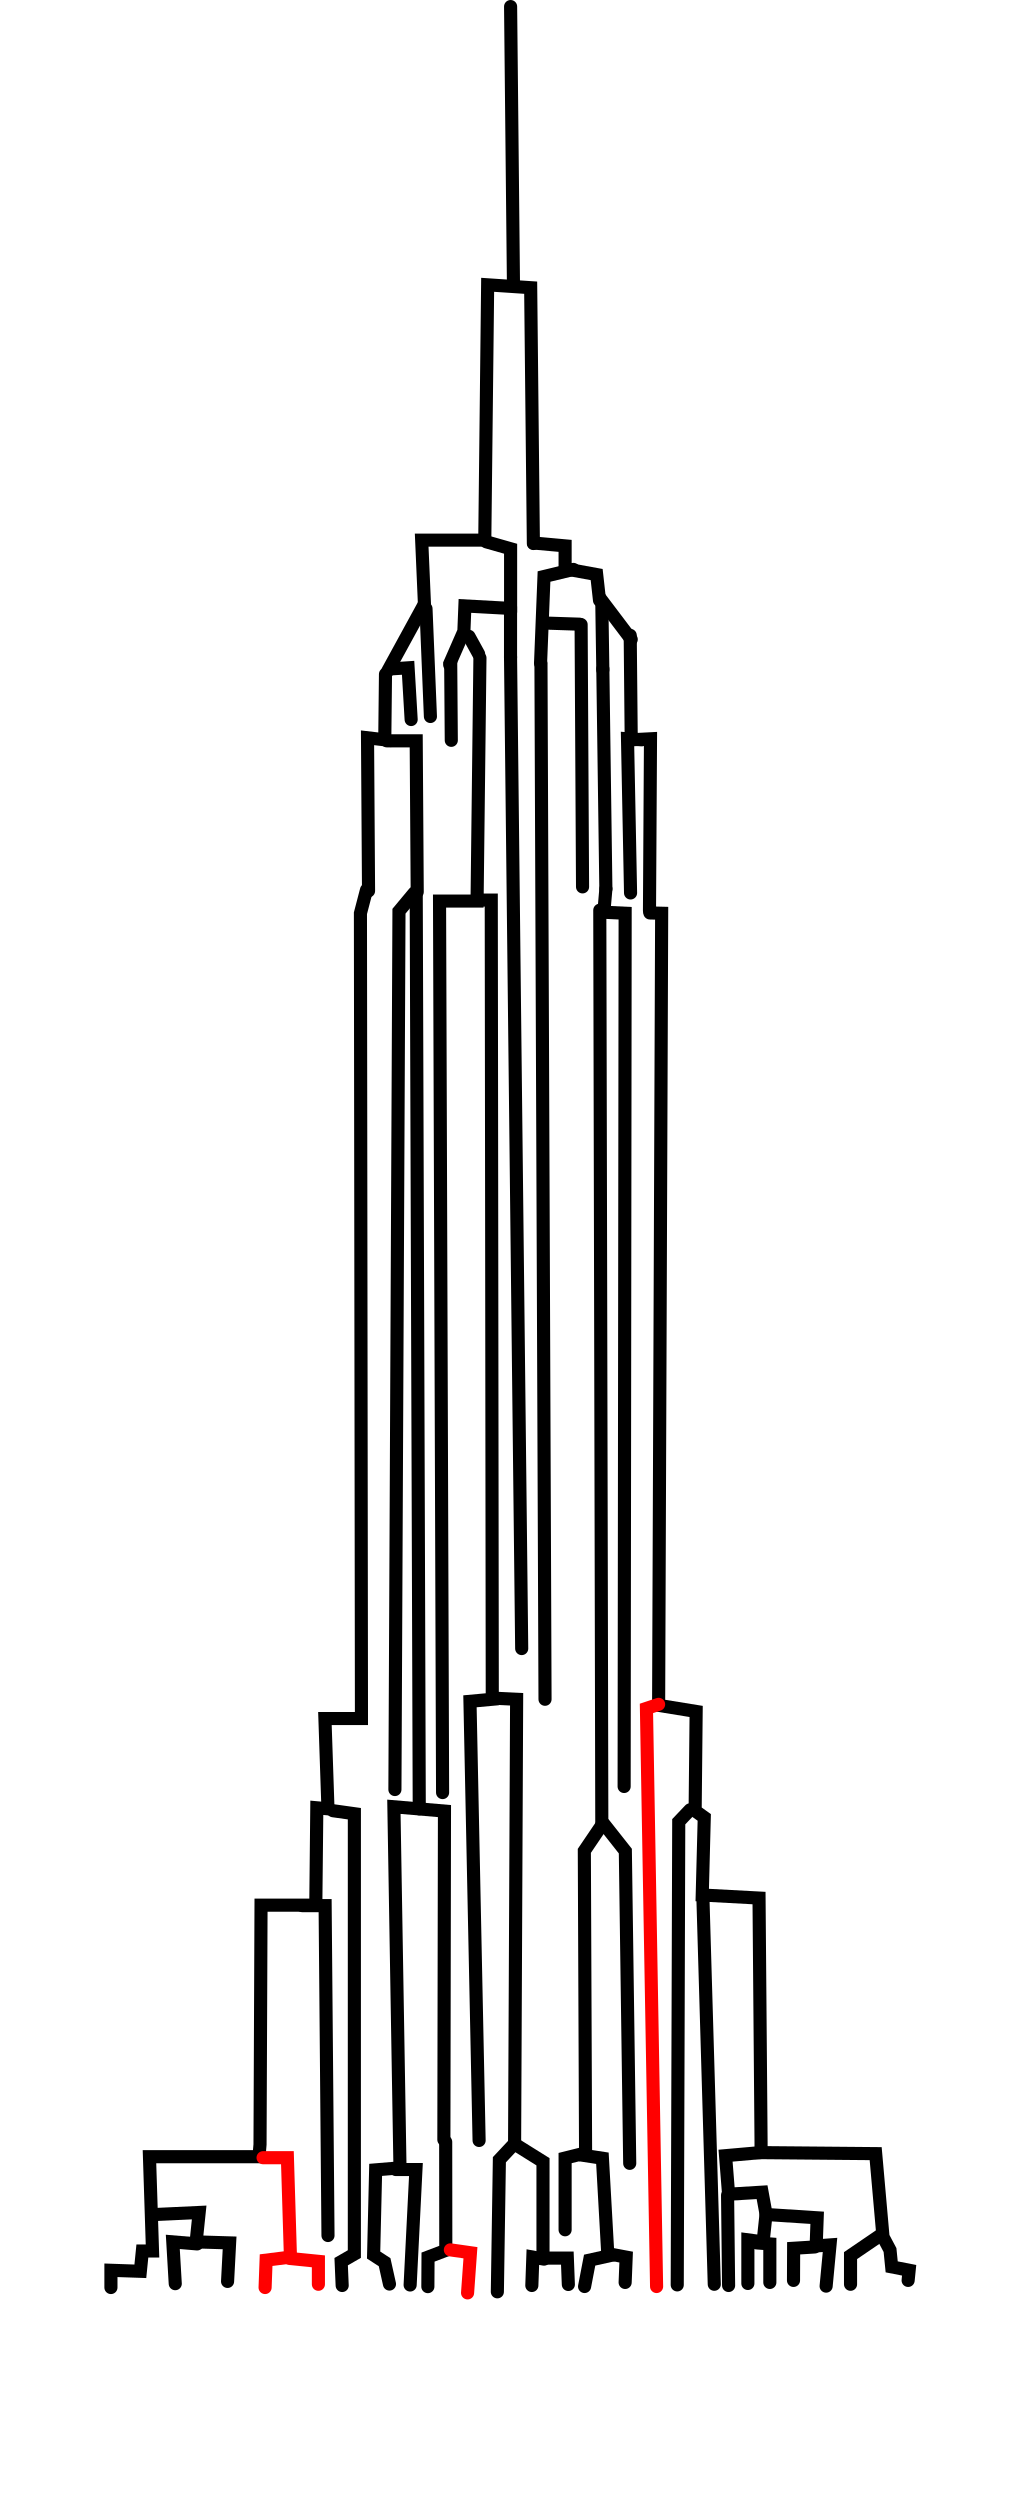
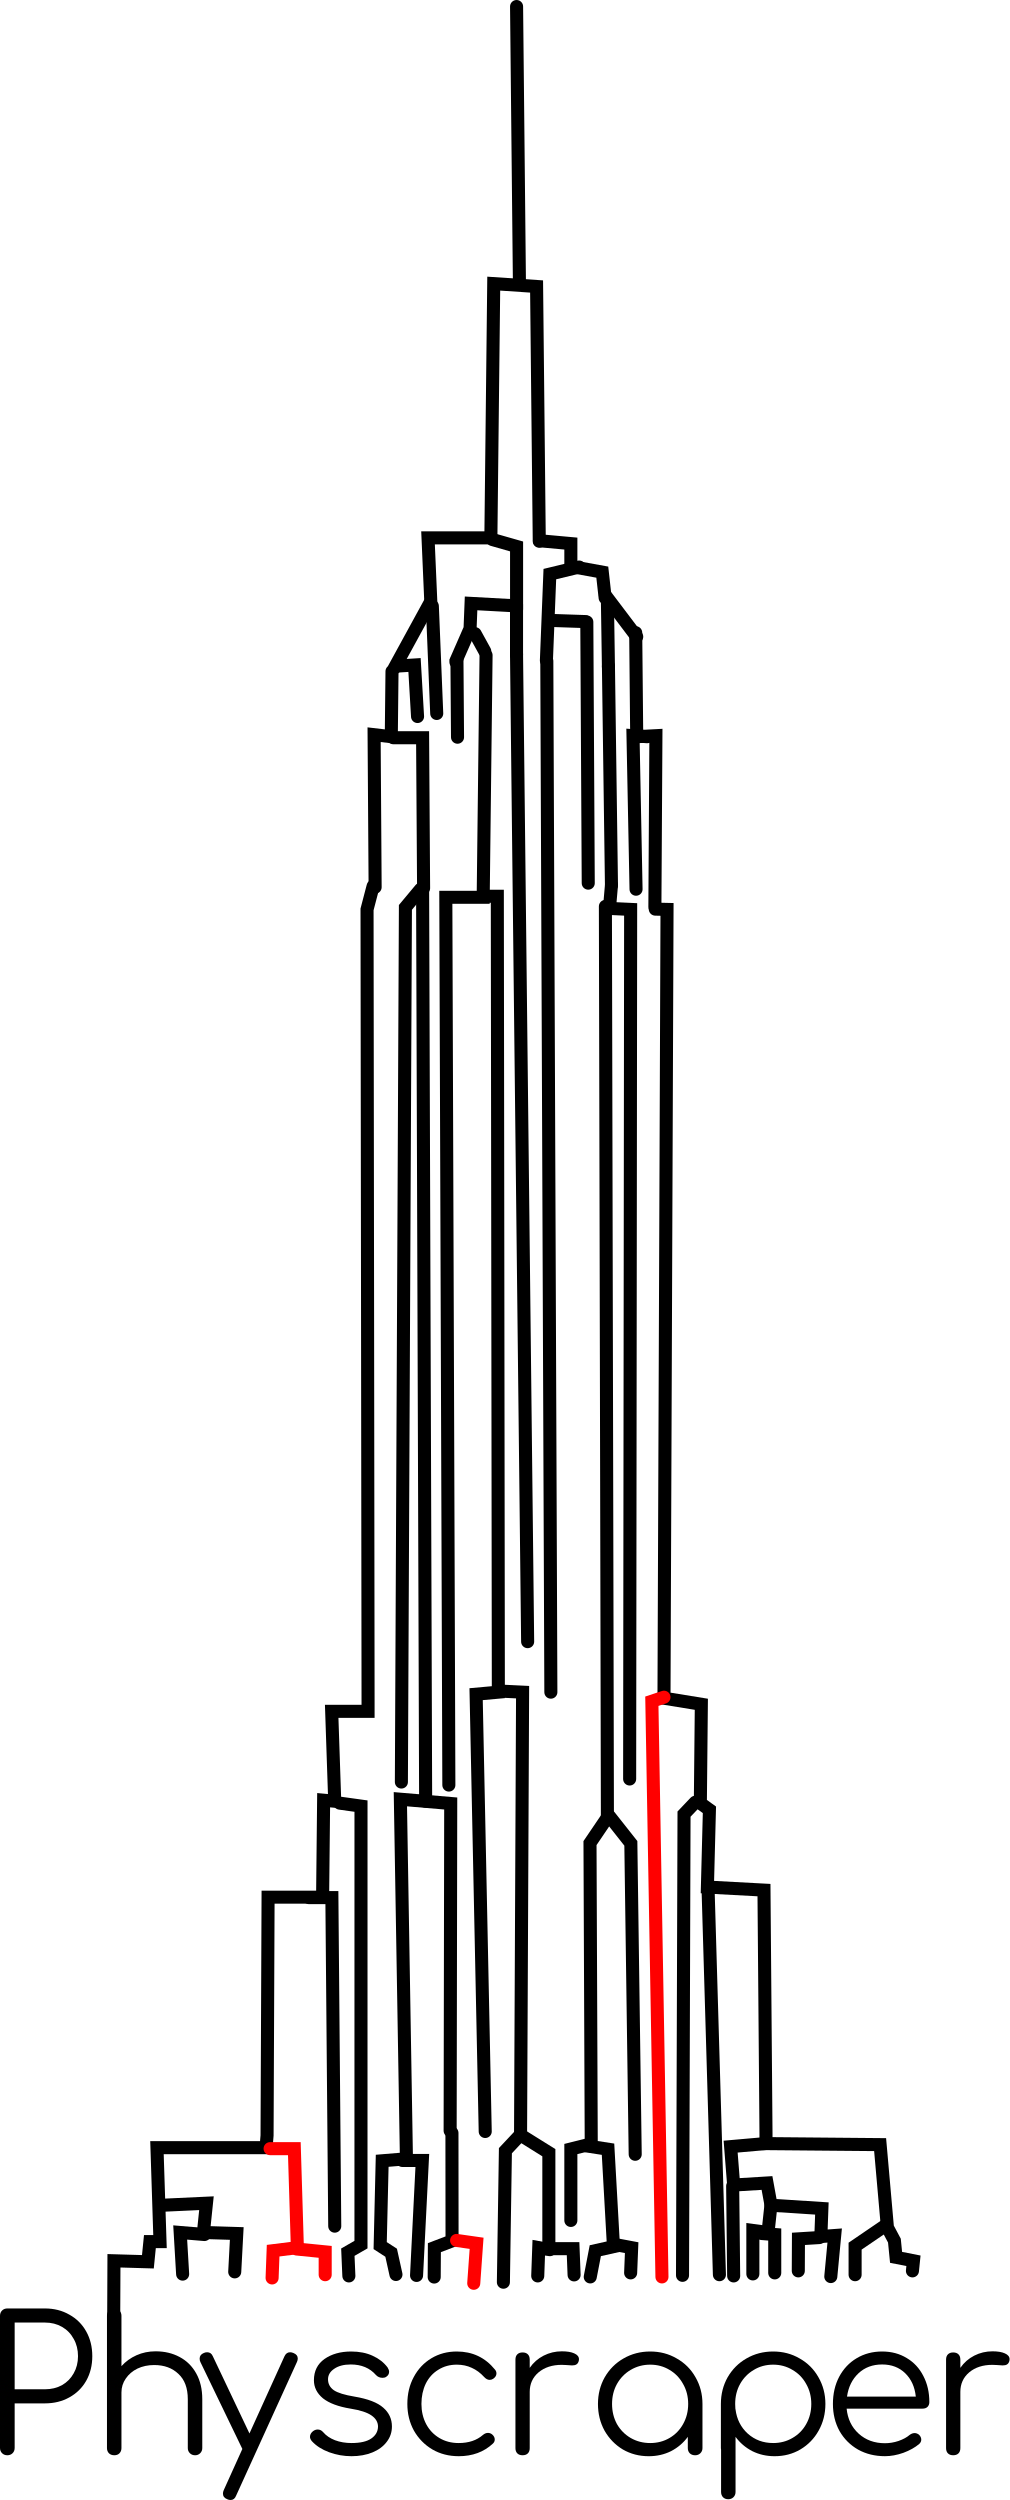
- <svg xmlns="http://www.w3.org/2000/svg" version="1.2" width="196.295" height="476.793" id="svg3020">
-   <defs id="defs3024" />
-   <path d="m 97.38,1.25 0.547,53.069" id="path3030" style="fill:none;stroke:#000000;stroke-width:2.5;stroke-linecap:round;stroke-linejoin:miter;stroke-miterlimit:4;stroke-opacity:1;stroke-dasharray:none" />
-   <path d="m 101.724,103.658 -0.514,-48.792 -8.207,-0.547 -0.547,48.692 -12.036,0 0.547,12.583" id="path3032" style="fill:none;stroke:#000000;stroke-width:2.5;stroke-linecap:round;stroke-linejoin:miter;stroke-miterlimit:4;stroke-opacity:1;stroke-dasharray:none" />
-   <path d="m 92.743,103.332 4.637,1.321 0,12.036" id="path3034" style="fill:none;stroke:#000000;stroke-width:2.5;stroke-linecap:round;stroke-linejoin:miter;stroke-miterlimit:4;stroke-opacity:1;stroke-dasharray:none" />
-   <path d="m 101.757,103.559 6.018,0.547 0,4.377 6.018,1.094 0.547,4.924" id="path3036" style="fill:none;stroke:#000000;stroke-width:2.5;stroke-linecap:round;stroke-linejoin:miter;stroke-miterlimit:4;stroke-opacity:1;stroke-dasharray:none" />
-   <path d="m 109.361,108.598 -5.609,1.354 -0.66,16.552" id="path3038" style="fill:none;stroke:#000000;stroke-width:2.5;stroke-linecap:round;stroke-linejoin:miter;stroke-miterlimit:4;stroke-opacity:1;stroke-dasharray:none" />
-   <path d="m 80.733,115.561 -6.77,12.38" id="path3040" style="fill:none;stroke:#000000;stroke-width:2.5;stroke-linecap:round;stroke-linejoin:miter;stroke-miterlimit:4;stroke-opacity:1;stroke-dasharray:none" />
-   <path d="m 96.798,116.005 -8.134,-0.444 -0.193,4.836 -2.708,6.19 0,0.193" id="path3044" style="fill:none;stroke:#000000;stroke-width:2.5;stroke-linecap:round;stroke-linejoin:miter;stroke-miterlimit:4;stroke-opacity:1;stroke-dasharray:none" />
-   <path d="m 89.437,121.364 1.844,3.355" id="path3046" style="fill:none;stroke:#000000;stroke-width:2.5;stroke-linecap:round;stroke-linejoin:miter;stroke-miterlimit:4;stroke-opacity:1;stroke-dasharray:none" />
-   <path d="m 97.368,115.755 0,9.672" id="path3048" style="fill:none;stroke:#000000;stroke-width:2.5;stroke-linecap:round;stroke-linejoin:miter;stroke-miterlimit:4;stroke-opacity:1;stroke-dasharray:none" />
-   <path d="m 104.718,118.85 5.803,0.193" id="path3052" style="fill:none;stroke:#000000;stroke-width:2.5;stroke-linecap:round;stroke-linejoin:miter;stroke-miterlimit:4;stroke-opacity:1;stroke-dasharray:none" />
-   <path d="m 114.39,114.014 5.996,7.931" id="path3054" style="fill:none;stroke:#000000;stroke-width:2.5;stroke-linecap:round;stroke-linejoin:miter;stroke-miterlimit:4;stroke-opacity:1;stroke-dasharray:none" />
-   <path d="m 114.777,114.981 0.193,12.766" id="path3056" style="fill:none;stroke:#000000;stroke-width:2.5;stroke-linecap:round;stroke-linejoin:miter;stroke-miterlimit:4;stroke-opacity:1;stroke-dasharray:none" />
-   <path d="m 74.737,127.554 3.095,-0.193 0.58,9.865" id="path3058" style="fill:none;stroke:#000000;stroke-width:2.5;stroke-linecap:round;stroke-linejoin:miter;stroke-miterlimit:4;stroke-opacity:1;stroke-dasharray:none" />
-   <path d="m 81.243,116.079 0.844,20.567" id="path3062" style="fill:none;stroke:#000000;stroke-width:2.5;stroke-linecap:round;stroke-linejoin:miter;stroke-miterlimit:4;stroke-opacity:1;stroke-dasharray:none" />
-   <path d="m 85.956,126.394 0.113,14.799" id="path3064" style="fill:none;stroke:#000000;stroke-width:2.5;stroke-linecap:round;stroke-linejoin:miter;stroke-miterlimit:4;stroke-opacity:1;stroke-dasharray:none" />
-   <path d="m 103.171,126.587 0.774,197.493" id="path3070" style="fill:none;stroke:#000000;stroke-width:2.5;stroke-linecap:round;stroke-linejoin:miter;stroke-miterlimit:4;stroke-opacity:1;stroke-dasharray:none" />
-   <path d="m 110.828,119.121 0.274,50.021" id="path3072" style="fill:none;stroke:#000000;stroke-width:2.5;stroke-linecap:round;stroke-linejoin:miter;stroke-miterlimit:4;stroke-opacity:1;stroke-dasharray:none" />
-   <path d="m 114.97,127.554 0.58,41.975" id="path3074" style="fill:none;stroke:#000000;stroke-width:2.5;stroke-linecap:round;stroke-linejoin:miter;stroke-miterlimit:4;stroke-opacity:1;stroke-dasharray:none" />
-   <path d="m 120.193,121.171 0.193,19.923 3.675,-0.193 -0.193,32.78" id="path3076" style="fill:none;stroke:#000000;stroke-width:2.5;stroke-linecap:round;stroke-linejoin:miter;stroke-miterlimit:4;stroke-opacity:1;stroke-dasharray:none" />
-   <path d="m 122.386,141.094 -2.708,-0.193 0.58,29.402" id="path3078" style="fill:none;stroke:#000000;stroke-width:2.5;stroke-linecap:round;stroke-linejoin:miter;stroke-miterlimit:4;stroke-opacity:1;stroke-dasharray:none" />
-   <path d="m 73.519,128.576 -0.137,12.519 -3.288,-0.387 0.193,29.208" id="path3080" style="fill:none;stroke:#000000;stroke-width:2.5;stroke-linecap:round;stroke-linejoin:miter;stroke-miterlimit:4;stroke-opacity:1;stroke-dasharray:none" />
-   <path d="m 73.769,141.288 5.609,0 0.193,28.821" id="path3082" style="fill:none;stroke:#000000;stroke-width:2.5;stroke-linecap:round;stroke-linejoin:miter;stroke-miterlimit:4;stroke-opacity:1;stroke-dasharray:none" />
-   <path d="m 69.901,169.722 -1.161,4.449 0.193,151.263 0,2.321 -6.964,0 0.58,17.215 -2.128,-0.193 -0.193,18.569 -10.445,0 -0.193,45.65 -0.193,2.321 -20.891,0 0.58,17.989 -1.934,0 -0.387,3.869 -5.609,-0.193 0,3.288" id="path3084" style="fill:none;stroke:#000000;stroke-width:2.5;stroke-linecap:round;stroke-linejoin:miter;stroke-miterlimit:4;stroke-opacity:1;stroke-dasharray:none" />
-   <path d="m 91.532,125.486 -0.547,46.363 -7.157,0 0.58,170.026" id="path3086" style="fill:none;stroke:#000000;stroke-width:2.5;stroke-linecap:round;stroke-linejoin:miter;stroke-miterlimit:4;stroke-opacity:1;stroke-dasharray:none" />
-   <path d="m 90.985,171.656 2.708,0 0.193,152.424 -4.255,0.387 1.741,83.756" id="path3088" style="fill:none;stroke:#000000;stroke-width:2.5;stroke-linecap:round;stroke-linejoin:miter;stroke-miterlimit:4;stroke-opacity:1;stroke-dasharray:none" />
-   <path d="m 94.467,323.887 4.062,0.193 -0.387,84.723" id="path3090" style="fill:none;stroke:#000000;stroke-width:2.5;stroke-linecap:round;stroke-linejoin:miter;stroke-miterlimit:4;stroke-opacity:1;stroke-dasharray:none" />
-   <path d="m 97.368,125.233 2.128,189.176" id="path3092" style="fill:none;stroke:#000000;stroke-width:2.5;stroke-linecap:round;stroke-linejoin:miter;stroke-miterlimit:4;stroke-opacity:1;stroke-dasharray:none" />
-   <path d="m 78.992,170.302 -2.901,3.482 -0.774,167.511" id="path3094" style="fill:none;stroke:#000000;stroke-width:2.5;stroke-linecap:round;stroke-linejoin:miter;stroke-miterlimit:4;stroke-opacity:1;stroke-dasharray:none" />
-   <path d="m 63.51,345.335 4.075,0.571 -0.004,83.981 -2.515,1.451 0.193,4.546" id="path3096" style="fill:none;stroke:#000000;stroke-width:2.5;stroke-linecap:round;stroke-linejoin:miter;stroke-miterlimit:4;stroke-opacity:1;stroke-dasharray:none" />
-   <path d="m 115.551,169.529 -0.387,4.449 4.062,0.193 -0.193,166.542" id="path3098" style="fill:none;stroke:#000000;stroke-width:2.5;stroke-linecap:round;stroke-linejoin:miter;stroke-miterlimit:4;stroke-opacity:1;stroke-dasharray:none" />
-   <path d="m 114.39,173.591 0.387,174.862" id="path3100" style="fill:none;stroke:#000000;stroke-width:2.5;stroke-linecap:round;stroke-linejoin:miter;stroke-miterlimit:4;stroke-opacity:1;stroke-dasharray:none" />
-   <path d="m 123.944,174.114 2.246,0.057 -0.58,151.07 7.157,1.161 -0.193,18.956 1.741,1.254 -0.387,14.8 10.832,0.58 0.387,46.617 0,1.934 21.858,0.193 1.401,15.873 1.336,2.515 0.319,3.205 3.328,0.652 -0.193,1.934" id="path3102" style="fill:none;stroke:#000000;stroke-width:2.5;stroke-linecap:round;stroke-linejoin:miter;stroke-miterlimit:4;stroke-opacity:1;stroke-dasharray:none" />
-   <path d="m 79.379,170.109 0.58,174.862" id="path3104" style="fill:none;stroke:#000000;stroke-width:2.5;stroke-linecap:round;stroke-linejoin:miter;stroke-miterlimit:4;stroke-opacity:1;stroke-dasharray:none" />
-   <path d="m 50.171,411.511 4.642,0 0.58,18.956 -4.642,0.58 -0.193,5.223" id="path3106" style="fill:none;stroke:#ff0000;stroke-width:2.5;stroke-linecap:round;stroke-linejoin:miter;stroke-miterlimit:4;stroke-opacity:1;stroke-dasharray:none" />
-   <path d="m 85,408.496 0.022,20.683 -3.388,1.288 -0.033,5.633" id="path3108" style="fill:none;stroke:#000000;stroke-width:2.5;stroke-linecap:round;stroke-linejoin:miter;stroke-miterlimit:4;stroke-opacity:1;stroke-dasharray:none" />
-   <path d="m 98.142,408.803 -2.901,3.095 -0.387,25.191" id="path3110" style="fill:none;stroke:#000000;stroke-width:2.5;stroke-linecap:round;stroke-linejoin:miter;stroke-miterlimit:4;stroke-opacity:1;stroke-dasharray:none" />
-   <path d="m 98.142,408.9 5.416,3.385 0,18.376 4.642,0 0.193,5.029" id="path3112" style="fill:none;stroke:#000000;stroke-width:2.5;stroke-linecap:round;stroke-linejoin:miter;stroke-miterlimit:4;stroke-opacity:1;stroke-dasharray:none" />
-   <path d="m 103.751,430.854 -2.128,-0.387 -0.193,5.416" id="path3116" style="fill:none;stroke:#000000;stroke-width:2.5;stroke-linecap:round;stroke-linejoin:miter;stroke-miterlimit:4;stroke-opacity:1;stroke-dasharray:none" />
-   <path d="m 114.777,348.065 -3.335,4.924 0.24,58.135 3.208,0.49 1.047,18.659 -3.482,0.774 -0.967,5.029" id="path3118" style="fill:none;stroke:#000000;stroke-width:2.5;stroke-linecap:round;stroke-linejoin:miter;stroke-miterlimit:4;stroke-opacity:1;stroke-dasharray:none" />
-   <path d="m 116.324,429.887 3.095,0.58 -0.193,4.836" id="path3120" style="fill:none;stroke:#000000;stroke-width:2.5;stroke-linecap:round;stroke-linejoin:miter;stroke-miterlimit:4;stroke-opacity:1;stroke-dasharray:none" />
-   <path d="m 125.609,325.047 -2.321,0.774 1.934,110.256" id="path3122" style="fill:none;stroke:#ff0000;stroke-width:2.5;stroke-linecap:round;stroke-linejoin:miter;stroke-miterlimit:4;stroke-opacity:1;stroke-dasharray:none" />
-   <path d="m 131.605,345.164 -2.157,2.272 -0.287,88.333" id="path3124" style="fill:none;stroke:#000000;stroke-width:2.5;stroke-linecap:round;stroke-linejoin:miter;stroke-miterlimit:4;stroke-opacity:1;stroke-dasharray:none" />
-   <path d="m 144.952,410.544 -6.577,0.58 0.58,7.35 6.383,-0.387 0.774,4.255 9.736,0.627 -0.193,5.369 2.643,-0.193 -0.741,7.859" id="path3128" style="fill:none;stroke:#000000;stroke-width:2.5;stroke-linecap:round;stroke-linejoin:miter;stroke-miterlimit:4;stroke-opacity:1;stroke-dasharray:none" />
-   <path d="m 138.762,418.668 0.193,17.215" id="path3130" style="fill:none;stroke:#000000;stroke-width:2.5;stroke-linecap:round;stroke-linejoin:miter;stroke-miterlimit:4;stroke-opacity:1;stroke-dasharray:none" />
-   <path d="m 146.113,422.15 -0.58,5.416 -2.901,-0.387 0,8.318" id="path3132" style="fill:none;stroke:#000000;stroke-width:2.5;stroke-linecap:round;stroke-linejoin:miter;stroke-miterlimit:4;stroke-opacity:1;stroke-dasharray:none" />
-   <path d="m 144.306,427.759 2.515,0.193 0,7.35" id="path3134" style="fill:none;stroke:#000000;stroke-width:2.5;stroke-linecap:round;stroke-linejoin:miter;stroke-miterlimit:4;stroke-opacity:1;stroke-dasharray:none" />
-   <path d="m 155.382,428.533 -4.022,0.251 -0.025,6.132" id="path3136" style="fill:none;stroke:#000000;stroke-width:2.5;stroke-linecap:round;stroke-linejoin:miter;stroke-miterlimit:4;stroke-opacity:1;stroke-dasharray:none" />
-   <path d="m 29.667,422.343 8.318,-0.387 -0.58,5.609 6.383,0.193 -0.387,7.35" id="path3138" style="fill:none;stroke:#000000;stroke-width:2.5;stroke-linecap:round;stroke-linejoin:miter;stroke-miterlimit:4;stroke-opacity:1;stroke-dasharray:none" />
-   <path d="m 37.598,427.952 -4.642,-0.387 0.467,7.972" id="path3140" style="fill:none;stroke:#000000;stroke-width:2.5;stroke-linecap:round;stroke-linejoin:miter;stroke-miterlimit:4;stroke-opacity:1;stroke-dasharray:none" />
-   <path d="m 84.654,408.076 0.113,-62.672 -9.644,-0.821 1.161,68.861 -4.642,0.387 -0.387,16.248 2.097,1.361 0.927,4.168" id="path3144" style="fill:none;stroke:#000000;stroke-width:2.5;stroke-linecap:round;stroke-linejoin:miter;stroke-miterlimit:4;stroke-opacity:1;stroke-dasharray:none" />
-   <path d="m 57.63,363.434 4.377,0 0.547,62.917" id="path3209" style="fill:none;stroke:#000000;stroke-width:2.5;stroke-linecap:round;stroke-linejoin:miter;stroke-miterlimit:4;stroke-opacity:1;stroke-dasharray:none" />
-   <path d="m 55.253,430.728 5.471,0.547 0,4.377" id="path3211" style="fill:none;stroke:#ff0000;stroke-width:2.5;stroke-linecap:round;stroke-linejoin:miter;stroke-miterlimit:4;stroke-opacity:1;stroke-dasharray:none" />
-   <path d="m 85.891,429.087 3.83,0.547 -0.547,7.659" id="path3213" style="fill:none;stroke:#ff0000;stroke-width:2.5;stroke-linecap:round;stroke-linejoin:miter;stroke-miterlimit:4;stroke-opacity:1;stroke-dasharray:none" />
-   <path d="m 167.957,426.266 -5.745,3.915 0,5.471" id="path3215" style="fill:none;stroke:#000000;stroke-width:2.5;stroke-linecap:round;stroke-linejoin:miter;stroke-miterlimit:4;stroke-opacity:1;stroke-dasharray:none" />
-   <path d="m 115.161,347.841 4.103,5.197 0.834,59.551" id="path3053" style="fill:none;stroke:#000000;stroke-width:2.5;stroke-linecap:round;stroke-linejoin:miter;stroke-miterlimit:4;stroke-opacity:1;stroke-dasharray:none" />
-   <path d="m 111.605,410.622 -3.83,0.957 0,13.678" id="path3055" style="fill:none;stroke:#000000;stroke-width:2.5;stroke-linecap:round;stroke-linejoin:miter;stroke-miterlimit:4;stroke-opacity:1;stroke-dasharray:none" />
-   <path d="m 75.496,413.768 3.83,0 -1.105,22.021" id="path3059" style="fill:none;stroke:#000000;stroke-width:2.5;stroke-linecap:round;stroke-linejoin:miter;stroke-miterlimit:4;stroke-opacity:1;stroke-dasharray:none" />
-   <path d="m 134.036,361.245 2.188,74.406" id="path3061" style="fill:none;stroke:#000000;stroke-width:2.5;stroke-linecap:round;stroke-linejoin:miter;stroke-miterlimit:4;stroke-opacity:1;stroke-dasharray:none" />
-   <flowRoot transform="translate(31.875,398.9708)" id="flowRoot3817" xml:space="preserve" style="font-size:40px;font-style:normal;font-weight:normal;line-height:125%;letter-spacing:0px;word-spacing:0px;fill:#000000;fill-opacity:1;stroke:none;font-family:Sans">
-     <flowRegion id="flowRegion3819">
-       <rect width="277.767" height="71.183" x="-33.27" y="37.882" id="rect3821" />
-     </flowRegion>
-     <flowPara id="flowPara3823" style="font-size:36px;font-style:normal;font-variant:normal;font-weight:normal;font-stretch:normal;font-family:Comfortaa;-inkscape-font-specification:Comfortaa">Physcraper</flowPara>
-   </flowRoot>
+ <svg xmlns="http://www.w3.org/2000/svg" viewBox="0 0 206.246 510.719" height="510.719" width="206.246" xml:space="preserve" id="svg2" version="1.1">
+   <defs id="defs6" />
+   <g transform="matrix(1.333333,0,0,-1.333333,1.66,508.5793)" id="g10">
+     <g id="g12">
+       <g transform="matrix(1,0,0,-1,0,381.4345)" id="g14">
+         <path id="path16" style="fill:none;stroke:#000000;stroke-width:2;stroke-linecap:round;stroke-linejoin:miter;stroke-miterlimit:4;stroke-dasharray:none;stroke-opacity:1" d="M 77.902,1 78.34,43.457" />
+       </g>
+       <g transform="matrix(1,0,0,-1,0,381.4345)" id="g18">
+         <path id="path20" style="fill:none;stroke:#000000;stroke-width:2;stroke-linecap:round;stroke-linejoin:miter;stroke-miterlimit:4;stroke-dasharray:none;stroke-opacity:1" d="M 81.379,82.926 80.969,43.895 74.402,43.457 73.965,82.41 h -9.629 l 0.437,10.067" />
+       </g>
+       <g transform="matrix(1,0,0,-1,0,381.4345)" id="g22">
+         <path id="path24" style="fill:none;stroke:#000000;stroke-width:2;stroke-linecap:round;stroke-linejoin:miter;stroke-miterlimit:4;stroke-dasharray:none;stroke-opacity:1" d="m 74.195,82.664 3.707,1.059 v 9.629" />
+       </g>
+       <g transform="matrix(1,0,0,-1,0,381.4345)" id="g26">
+         <path id="path28" style="fill:none;stroke:#000000;stroke-width:2;stroke-linecap:round;stroke-linejoin:miter;stroke-miterlimit:4;stroke-dasharray:none;stroke-opacity:1" d="m 81.406,82.848 4.813,0.437 v 3.5 l 4.816,0.875 0.438,3.942" />
+       </g>
+       <g transform="matrix(1,0,0,-1,0,381.4345)" id="g30">
+         <path id="path32" style="fill:none;stroke:#000000;stroke-width:2;stroke-linecap:round;stroke-linejoin:miter;stroke-miterlimit:4;stroke-dasharray:none;stroke-opacity:1" d="M 87.488,86.879 83,87.961 82.473,101.203" />
+       </g>
+       <g transform="matrix(1,0,0,-1,0,381.4345)" id="g34">
+         <path id="path36" style="fill:none;stroke:#000000;stroke-width:2;stroke-linecap:round;stroke-linejoin:miter;stroke-miterlimit:4;stroke-dasharray:none;stroke-opacity:1" d="m 64.586,92.449 -5.414,9.903" />
+       </g>
+       <g transform="matrix(1,0,0,-1,0,381.4345)" id="g38">
+         <path id="path40" style="fill:none;stroke:#000000;stroke-width:2;stroke-linecap:round;stroke-linejoin:miter;stroke-miterlimit:4;stroke-dasharray:none;stroke-opacity:1" d="m 77.438,92.805 -6.508,-0.356 -0.153,3.867 -2.168,4.954 v 0.156" />
+       </g>
+       <g transform="matrix(1,0,0,-1,0,381.4345)" id="g42">
+         <path id="path44" style="fill:none;stroke:#000000;stroke-width:2;stroke-linecap:round;stroke-linejoin:miter;stroke-miterlimit:4;stroke-dasharray:none;stroke-opacity:1" d="m 71.551,97.09 1.476,2.683" />
+       </g>
+       <g transform="matrix(1,0,0,-1,0,381.4345)" id="g46">
+         <path id="path48" style="fill:none;stroke:#000000;stroke-width:2;stroke-linecap:round;stroke-linejoin:miter;stroke-miterlimit:4;stroke-dasharray:none;stroke-opacity:1" d="m 77.895,92.605 v 7.735" />
+       </g>
+       <g transform="matrix(1,0,0,-1,0,381.4345)" id="g50">
+         <path id="path52" style="fill:none;stroke:#000000;stroke-width:2;stroke-linecap:round;stroke-linejoin:miter;stroke-miterlimit:4;stroke-dasharray:none;stroke-opacity:1" d="m 83.773,95.078 4.645,0.156" />
+       </g>
+       <g transform="matrix(1,0,0,-1,0,381.4345)" id="g54">
+         <path id="path56" style="fill:none;stroke:#000000;stroke-width:2;stroke-linecap:round;stroke-linejoin:miter;stroke-miterlimit:4;stroke-dasharray:none;stroke-opacity:1" d="m 91.512,91.211 4.797,6.344" />
+       </g>
+       <g transform="matrix(1,0,0,-1,0,381.4345)" id="g58">
+         <path id="path60" style="fill:none;stroke:#000000;stroke-width:2;stroke-linecap:round;stroke-linejoin:miter;stroke-miterlimit:4;stroke-dasharray:none;stroke-opacity:1" d="m 91.82,91.984 0.157,10.215" />
+       </g>
+       <g transform="matrix(1,0,0,-1,0,381.4345)" id="g62">
+         <path id="path64" style="fill:none;stroke:#000000;stroke-width:2;stroke-linecap:round;stroke-linejoin:miter;stroke-miterlimit:4;stroke-dasharray:none;stroke-opacity:1" d="m 59.789,102.043 2.477,-0.156 0.464,7.894" />
+       </g>
+       <g transform="matrix(1,0,0,-1,0,381.4345)" id="g66">
+         <path id="path68" style="fill:none;stroke:#000000;stroke-width:2;stroke-linecap:round;stroke-linejoin:miter;stroke-miterlimit:4;stroke-dasharray:none;stroke-opacity:1" d="m 64.996,92.863 0.672,16.453" />
+       </g>
+       <g transform="matrix(1,0,0,-1,0,381.4345)" id="g70">
+         <path id="path72" style="fill:none;stroke:#000000;stroke-width:2;stroke-linecap:round;stroke-linejoin:miter;stroke-miterlimit:4;stroke-dasharray:none;stroke-opacity:1" d="m 68.766,101.113 0.089,11.84" />
+       </g>
+       <g transform="matrix(1,0,0,-1,0,381.4345)" id="g74">
+         <path id="path76" style="fill:none;stroke:#000000;stroke-width:2;stroke-linecap:round;stroke-linejoin:miter;stroke-miterlimit:4;stroke-dasharray:none;stroke-opacity:1" d="m 82.535,101.27 0.621,157.996" />
+       </g>
+       <g transform="matrix(1,0,0,-1,0,381.4345)" id="g78">
+         <path id="path80" style="fill:none;stroke:#000000;stroke-width:2;stroke-linecap:round;stroke-linejoin:miter;stroke-miterlimit:4;stroke-dasharray:none;stroke-opacity:1" d="m 88.664,95.297 0.219,40.015" />
+       </g>
+       <g transform="matrix(1,0,0,-1,0,381.4345)" id="g82">
+         <path id="path84" style="fill:none;stroke:#000000;stroke-width:2;stroke-linecap:round;stroke-linejoin:miter;stroke-miterlimit:4;stroke-dasharray:none;stroke-opacity:1" d="m 91.977,102.043 0.464,33.578" />
+       </g>
+       <g transform="matrix(1,0,0,-1,0,381.4345)" id="g86">
+         <path id="path88" style="fill:none;stroke:#000000;stroke-width:2;stroke-linecap:round;stroke-linejoin:miter;stroke-miterlimit:4;stroke-dasharray:none;stroke-opacity:1" d="m 96.156,96.938 0.153,15.937 2.941,-0.156 -0.156,26.226" />
+       </g>
+       <g transform="matrix(1,0,0,-1,0,381.4345)" id="g90">
+         <path id="path92" style="fill:none;stroke:#000000;stroke-width:2;stroke-linecap:round;stroke-linejoin:miter;stroke-miterlimit:4;stroke-dasharray:none;stroke-opacity:1" d="m 97.91,112.875 -2.168,-0.156 0.465,23.523" />
+       </g>
+       <g transform="matrix(1,0,0,-1,0,381.4345)" id="g94">
+         <path id="path96" style="fill:none;stroke:#000000;stroke-width:2;stroke-linecap:round;stroke-linejoin:miter;stroke-miterlimit:4;stroke-dasharray:none;stroke-opacity:1" d="m 58.816,102.859 -0.109,10.016 -2.633,-0.309 0.156,23.368" />
+       </g>
+       <g transform="matrix(1,0,0,-1,0,381.4345)" id="g98">
+         <path id="path100" style="fill:none;stroke:#000000;stroke-width:2;stroke-linecap:round;stroke-linejoin:miter;stroke-miterlimit:4;stroke-dasharray:none;stroke-opacity:1" d="m 59.016,113.031 h 4.488 l 0.152,23.055" />
+       </g>
+       <g transform="matrix(1,0,0,-1,0,381.4345)" id="g102">
+         <path id="path104" style="opacity:1;fill:none;stroke:#000000;stroke-width:2;stroke-linecap:round;stroke-linejoin:miter;stroke-miterlimit:4;stroke-dasharray:none;stroke-opacity:1" d="m 55.922,135.777 -0.93,3.559 0.156,121.012 v 1.855 h -5.574 l 0.465,13.774 -1.699,-0.157 -0.156,14.856 h -8.356 l -0.156,36.519 -0.152,1.86 H 22.805 l 0.465,14.39 h -1.547 l -0.309,3.094 -5.2,-0.152 -0.044,10.257" />
+       </g>
+       <g transform="matrix(1,0,0,-1,0,381.4345)" id="g106">
+         <path id="path108" style="fill:none;stroke:#000000;stroke-width:2;stroke-linecap:round;stroke-linejoin:miter;stroke-miterlimit:4;stroke-dasharray:none;stroke-opacity:1" d="M 73.227,100.391 72.789,137.48 H 67.062 L 67.527,273.5" />
+       </g>
+       <g transform="matrix(1,0,0,-1,0,381.4345)" id="g110">
+         <path id="path112" style="fill:none;stroke:#000000;stroke-width:2;stroke-linecap:round;stroke-linejoin:miter;stroke-miterlimit:4;stroke-dasharray:none;stroke-opacity:1" d="m 72.789,137.324 h 2.164 l 0.156,121.942 -3.406,0.308 1.395,67.004" />
+       </g>
+       <g transform="matrix(1,0,0,-1,0,381.4345)" id="g114">
+         <path id="path116" style="fill:none;stroke:#000000;stroke-width:2;stroke-linecap:round;stroke-linejoin:miter;stroke-miterlimit:4;stroke-dasharray:none;stroke-opacity:1" d="m 75.574,259.109 3.25,0.157 -0.312,67.777" />
+       </g>
+       <g transform="matrix(1,0,0,-1,0,381.4345)" id="g118">
+         <path id="path120" style="fill:none;stroke:#000000;stroke-width:2;stroke-linecap:round;stroke-linejoin:miter;stroke-miterlimit:4;stroke-dasharray:none;stroke-opacity:1" d="m 77.895,100.188 1.703,151.339" />
+       </g>
+       <g transform="matrix(1,0,0,-1,0,381.4345)" id="g122">
+         <path id="path124" style="fill:none;stroke:#000000;stroke-width:2;stroke-linecap:round;stroke-linejoin:miter;stroke-miterlimit:4;stroke-dasharray:none;stroke-opacity:1" d="m 63.195,136.242 -2.324,2.785 -0.617,134.008" />
+       </g>
+       <g transform="matrix(1,0,0,-1,0,381.4345)" id="g126">
+         <path id="path128" style="fill:none;stroke:#000000;stroke-width:2;stroke-linecap:round;stroke-linejoin:miter;stroke-miterlimit:4;stroke-dasharray:none;stroke-opacity:1" d="m 50.809,276.27 3.257,0.453 -0.004,67.187 -2.011,1.16 0.156,3.637" />
+       </g>
+       <g transform="matrix(1,0,0,-1,0,381.4345)" id="g130">
+         <path id="path132" style="fill:none;stroke:#000000;stroke-width:2;stroke-linecap:round;stroke-linejoin:miter;stroke-miterlimit:4;stroke-dasharray:none;stroke-opacity:1" d="m 92.441,135.621 -0.308,3.563 3.246,0.152 -0.152,133.234" />
+       </g>
+       <g transform="matrix(1,0,0,-1,0,381.4345)" id="g134">
+         <path id="path136" style="fill:none;stroke:#000000;stroke-width:2;stroke-linecap:round;stroke-linejoin:miter;stroke-miterlimit:4;stroke-dasharray:none;stroke-opacity:1" d="M 91.512,138.871 91.82,278.762" />
+       </g>
+       <g transform="matrix(1,0,0,-1,0,381.4345)" id="g138">
+         <path id="path140" style="fill:none;stroke:#000000;stroke-width:2;stroke-linecap:round;stroke-linejoin:miter;stroke-miterlimit:4;stroke-dasharray:none;stroke-opacity:1" d="m 99.156,139.293 1.797,0.043 -0.465,120.855 5.723,0.93 -0.152,15.164 1.39,1.004 -0.308,11.84 8.668,0.465 0.308,37.293 v 1.547 l 17.485,0.156 1.121,12.699 1.07,2.012 0.254,2.562 2.664,0.524 -0.156,1.547" />
+       </g>
+       <g transform="matrix(1,0,0,-1,0,381.4345)" id="g142">
+         <path id="path144" style="fill:none;stroke:#000000;stroke-width:2;stroke-linecap:round;stroke-linejoin:miter;stroke-miterlimit:4;stroke-dasharray:none;stroke-opacity:1" d="m 63.504,136.086 0.465,139.891" />
+       </g>
+       <g transform="matrix(1,0,0,-1,0,381.4345)" id="g146">
+         <path id="path148" style="fill:none;stroke:#ff0000;stroke-width:2;stroke-linecap:round;stroke-linejoin:miter;stroke-miterlimit:4;stroke-dasharray:none;stroke-opacity:1" d="m 40.137,329.207 h 3.715 l 0.464,15.168 -3.714,0.465 -0.157,4.176" />
+       </g>
+       <g transform="matrix(1,0,0,-1,0,381.4345)" id="g150">
+         <path id="path152" style="fill:none;stroke:#000000;stroke-width:2;stroke-linecap:round;stroke-linejoin:miter;stroke-miterlimit:4;stroke-dasharray:none;stroke-opacity:1" d="m 68,326.797 0.016,16.547 -2.707,1.031 -0.028,4.504" />
+       </g>
+       <g transform="matrix(1,0,0,-1,0,381.4345)" id="g154">
+         <path id="path156" style="fill:none;stroke:#000000;stroke-width:2;stroke-linecap:round;stroke-linejoin:miter;stroke-miterlimit:4;stroke-dasharray:none;stroke-opacity:1" d="m 78.512,327.043 -2.321,2.477 -0.308,20.152" />
+       </g>
+       <g transform="matrix(1,0,0,-1,0,381.4345)" id="g158">
+         <path id="path160" style="fill:none;stroke:#000000;stroke-width:2;stroke-linecap:round;stroke-linejoin:miter;stroke-miterlimit:4;stroke-dasharray:none;stroke-opacity:1" d="m 78.512,327.121 4.336,2.707 v 14.699 h 3.711 l 0.156,4.024" />
+       </g>
+       <g transform="matrix(1,0,0,-1,0,381.4345)" id="g162">
+         <path id="path164" style="fill:none;stroke:#000000;stroke-width:2;stroke-linecap:round;stroke-linejoin:miter;stroke-miterlimit:4;stroke-dasharray:none;stroke-opacity:1" d="m 83,344.684 -1.699,-0.309 -0.156,4.332" />
+       </g>
+       <g transform="matrix(1,0,0,-1,0,381.4345)" id="g166">
+         <path id="path168" style="fill:none;stroke:#000000;stroke-width:2;stroke-linecap:round;stroke-linejoin:miter;stroke-miterlimit:4;stroke-dasharray:none;stroke-opacity:1" d="m 91.82,278.453 -2.668,3.938 0.192,46.507 2.57,0.395 0.836,14.926 -2.785,0.621 -0.774,4.019" />
+       </g>
+       <g transform="matrix(1,0,0,-1,0,381.4345)" id="g170">
+         <path id="path172" style="fill:none;stroke:#000000;stroke-width:2;stroke-linecap:round;stroke-linejoin:miter;stroke-miterlimit:4;stroke-dasharray:none;stroke-opacity:1" d="m 93.059,343.91 2.476,0.465 -0.156,3.867" />
+       </g>
+       <g transform="matrix(1,0,0,-1,0,381.4345)" id="g174">
+         <path id="path176" style="fill:none;stroke:#ff0000;stroke-width:2;stroke-linecap:round;stroke-linejoin:miter;stroke-miterlimit:4;stroke-dasharray:none;stroke-opacity:1" d="m 100.488,260.039 -1.859,0.617 1.547,88.203" />
+       </g>
+       <g transform="matrix(1,0,0,-1,0,381.4345)" id="g178">
+         <path id="path180" style="fill:none;stroke:#000000;stroke-width:2;stroke-linecap:round;stroke-linejoin:miter;stroke-miterlimit:4;stroke-dasharray:none;stroke-opacity:1" d="m 105.285,276.133 -1.726,1.816 -0.231,70.668" />
+       </g>
+       <g transform="matrix(1,0,0,-1,0,381.4345)" id="g182">
+         <path id="path184" style="fill:none;stroke:#000000;stroke-width:2;stroke-linecap:round;stroke-linejoin:miter;stroke-miterlimit:4;stroke-dasharray:none;stroke-opacity:1" d="m 115.961,328.434 -5.262,0.464 0.465,5.883 5.106,-0.312 0.621,3.406 7.789,0.5 -0.157,4.297 2.118,-0.156 -0.594,6.289" />
+       </g>
+       <g transform="matrix(1,0,0,-1,0,381.4345)" id="g186">
+         <path id="path188" style="fill:none;stroke:#000000;stroke-width:2;stroke-linecap:round;stroke-linejoin:miter;stroke-miterlimit:4;stroke-dasharray:none;stroke-opacity:1" d="m 111.012,334.934 0.152,13.773" />
+       </g>
+       <g transform="matrix(1,0,0,-1,0,381.4345)" id="g190">
+         <path id="path192" style="fill:none;stroke:#000000;stroke-width:2;stroke-linecap:round;stroke-linejoin:miter;stroke-miterlimit:4;stroke-dasharray:none;stroke-opacity:1" d="m 116.891,337.719 -0.465,4.332 -2.321,-0.309 v 6.656" />
+       </g>
+       <g transform="matrix(1,0,0,-1,0,381.4345)" id="g194">
+         <path id="path196" style="fill:none;stroke:#000000;stroke-width:2;stroke-linecap:round;stroke-linejoin:miter;stroke-miterlimit:4;stroke-dasharray:none;stroke-opacity:1" d="m 115.445,342.207 2.012,0.156 v 5.879" />
+       </g>
+       <g transform="matrix(1,0,0,-1,0,381.4345)" id="g198">
+         <path id="path200" style="fill:none;stroke:#000000;stroke-width:2;stroke-linecap:round;stroke-linejoin:miter;stroke-miterlimit:4;stroke-dasharray:none;stroke-opacity:1" d="m 124.305,342.828 -3.215,0.199 -0.024,4.907" />
+       </g>
+       <g transform="matrix(1,0,0,-1,0,381.4345)" id="g202">
+         <path id="path204" style="fill:none;stroke:#000000;stroke-width:2;stroke-linecap:round;stroke-linejoin:miter;stroke-miterlimit:4;stroke-dasharray:none;stroke-opacity:1" d="m 23.734,337.875 6.653,-0.309 -0.465,4.485 5.109,0.156 -0.312,5.879" />
+       </g>
+       <g transform="matrix(1,0,0,-1,0,381.4345)" id="g206">
+         <path id="path208" style="fill:none;stroke:#000000;stroke-width:2;stroke-linecap:round;stroke-linejoin:miter;stroke-miterlimit:4;stroke-dasharray:none;stroke-opacity:1" d="m 30.078,342.363 -3.715,-0.312 0.375,6.379" />
+       </g>
+       <g transform="matrix(1,0,0,-1,0,381.4345)" id="g210">
+         <path id="path212" style="fill:none;stroke:#000000;stroke-width:2;stroke-linecap:round;stroke-linejoin:miter;stroke-miterlimit:4;stroke-dasharray:none;stroke-opacity:1" d="m 67.723,326.461 0.089,-50.137 -7.714,-0.656 0.929,55.09 -3.715,0.308 -0.308,12.996 1.68,1.09 0.738,3.336" />
+       </g>
+       <g transform="matrix(1,0,0,-1,0,381.4345)" id="g214">
+         <path id="path216" style="fill:none;stroke:#000000;stroke-width:2;stroke-linecap:round;stroke-linejoin:miter;stroke-miterlimit:4;stroke-dasharray:none;stroke-opacity:1" d="m 46.105,290.746 h 3.5 l 0.438,50.336" />
+       </g>
+       <g transform="matrix(1,0,0,-1,0,381.4345)" id="g218">
+         <path id="path220" style="fill:none;stroke:#ff0000;stroke-width:2;stroke-linecap:round;stroke-linejoin:miter;stroke-miterlimit:4;stroke-dasharray:none;stroke-opacity:1" d="m 44.203,344.582 4.375,0.438 v 3.5" />
+       </g>
+       <g transform="matrix(1,0,0,-1,0,381.4345)" id="g222">
+         <path id="path224" style="fill:none;stroke:#ff0000;stroke-width:2;stroke-linecap:round;stroke-linejoin:miter;stroke-miterlimit:4;stroke-dasharray:none;stroke-opacity:1" d="m 68.711,343.27 3.066,0.437 -0.437,6.129" />
+       </g>
+       <g transform="matrix(1,0,0,-1,0,381.4345)" id="g226">
+         <path id="path228" style="fill:none;stroke:#000000;stroke-width:2;stroke-linecap:round;stroke-linejoin:miter;stroke-miterlimit:4;stroke-dasharray:none;stroke-opacity:1" d="m 134.367,341.012 -4.597,3.133 v 4.375" />
+       </g>
+       <g transform="matrix(1,0,0,-1,0,381.4345)" id="g230">
+         <path id="path232" style="fill:none;stroke:#000000;stroke-width:2;stroke-linecap:round;stroke-linejoin:miter;stroke-miterlimit:4;stroke-dasharray:none;stroke-opacity:1" d="m 92.129,278.273 3.281,4.157 0.668,47.64" />
+       </g>
+       <g transform="matrix(1,0,0,-1,0,381.4345)" id="g234">
+         <path id="path236" style="fill:none;stroke:#000000;stroke-width:2;stroke-linecap:round;stroke-linejoin:miter;stroke-miterlimit:4;stroke-dasharray:none;stroke-opacity:1" d="m 89.285,328.496 -3.066,0.766 v 10.945" />
+       </g>
+       <g transform="matrix(1,0,0,-1,0,381.4345)" id="g238">
+         <path id="path240" style="fill:none;stroke:#000000;stroke-width:2;stroke-linecap:round;stroke-linejoin:miter;stroke-miterlimit:4;stroke-dasharray:none;stroke-opacity:1" d="m 60.398,331.016 h 3.063 l -0.883,17.617" />
+       </g>
+       <g transform="matrix(1,0,0,-1,0,381.4345)" id="g242">
+         <path id="path244" style="fill:none;stroke:#000000;stroke-width:2;stroke-linecap:round;stroke-linejoin:miter;stroke-miterlimit:4;stroke-dasharray:none;stroke-opacity:1" d="m 107.23,288.996 1.75,59.524" />
+       </g>
+       <g style="font-variant:normal;font-weight:normal;font-size:28.8px;font-family:Comfortaa;-inkscape-font-specification:Comfortaa;writing-mode:lr-tb;fill:#000000;fill-opacity:1;fill-rule:nonzero;stroke:none;stroke-width:1;stroke-miterlimit:4;stroke-dasharray:none" id="text248" transform="scale(1,-1)" aria-label="Physcraper">
+         <path style="stroke-width:1;stroke-miterlimit:4;stroke-dasharray:none" id="path1431" d="m -0.122,-5.25 q -0.49,0 -0.806,-0.317 -0.317,-0.317 -0.317,-0.806 V -26.62 q 0,-0.49 0.317,-0.806 0.317,-0.317 0.806,-0.317 H 5.638 q 2.102,0 3.744,0.95 1.67,0.922 2.592,2.592 0.922,1.642 0.922,3.773 0,2.102 -0.922,3.744 -0.922,1.642 -2.592,2.563 -1.642,0.922 -3.744,0.922 H 1.001 v 6.826 q 0,0.49 -0.317,0.806 -0.317,0.317 -0.806,0.317 z M 5.638,-15.359 q 1.469,0 2.621,-0.634 1.152,-0.662 1.786,-1.814 0.662,-1.152 0.662,-2.621 0,-1.498 -0.662,-2.65 -0.634,-1.181 -1.786,-1.843 -1.152,-0.662 -2.621,-0.662 H 1.001 v 10.224 z" />
+         <path style="stroke-width:1;stroke-miterlimit:4;stroke-dasharray:none" id="path1433" d="m 22.604,-21.176 q 2.045,0 3.658,0.864 1.642,0.864 2.563,2.534 0.922,1.642 0.922,3.946 v 7.488 q 0,0.461 -0.317,0.778 -0.317,0.317 -0.778,0.317 -0.49,0 -0.806,-0.317 -0.317,-0.317 -0.317,-0.778 v -7.488 q 0,-2.563 -1.44,-3.888 -1.411,-1.354 -3.715,-1.354 -1.411,0 -2.563,0.547 -1.123,0.547 -1.786,1.526 -0.662,0.95 -0.662,2.131 v 8.525 q 0,0.49 -0.317,0.806 -0.288,0.288 -0.778,0.288 -0.49,0 -0.806,-0.288 -0.317,-0.317 -0.317,-0.806 V -26.62 q 0,-0.49 0.317,-0.806 0.317,-0.317 0.806,-0.317 0.49,0 0.778,0.317 0.317,0.317 0.317,0.806 v 7.718 q 0.95,-1.066 2.304,-1.67 1.354,-0.605 2.938,-0.605 z" />
+         <path style="stroke-width:1;stroke-miterlimit:4;stroke-dasharray:none" id="path1435" d="m 43.714,-20.917 q 0.662,0.259 0.662,0.835 0,0.259 -0.115,0.518 l -9.331,20.506 q -0.259,0.662 -0.835,0.662 -0.288,0 -0.518,-0.115 -0.662,-0.259 -0.662,-0.864 0,-0.259 0.115,-0.518 l 2.851,-6.307 v -0.029 l -6.422,-13.306 q -0.115,-0.23 -0.115,-0.518 0,-0.605 0.634,-0.864 0.23,-0.115 0.518,-0.115 0.605,0 0.864,0.605 l 5.616,11.837 5.357,-11.808 q 0.288,-0.634 0.864,-0.634 0.259,0 0.518,0.115 z" />
+         <path style="stroke-width:1;stroke-miterlimit:4;stroke-dasharray:none" id="path1437" d="m 52.613,-5.106 q -1.786,0 -3.427,-0.605 -1.642,-0.605 -2.65,-1.699 -0.288,-0.346 -0.288,-0.662 0,-0.49 0.461,-0.864 0.346,-0.259 0.72,-0.259 0.49,0 0.835,0.403 0.691,0.806 1.814,1.238 1.152,0.432 2.534,0.432 2.016,0 3.024,-0.691 1.008,-0.691 1.037,-1.814 0,-1.037 -1.008,-1.728 -1.008,-0.691 -3.197,-1.037 -2.822,-0.461 -4.234,-1.584 -1.382,-1.152 -1.382,-2.765 0,-2.102 1.613,-3.254 1.642,-1.152 4.09,-1.152 1.901,0 3.312,0.662 1.411,0.634 2.275,1.786 0.23,0.374 0.23,0.662 0,0.49 -0.461,0.778 -0.202,0.144 -0.547,0.144 -0.605,0 -1.008,-0.432 -1.411,-1.613 -3.859,-1.613 -1.584,0 -2.534,0.662 -0.95,0.634 -0.95,1.613 0,1.037 0.893,1.67 0.893,0.605 3.168,0.979 3.082,0.518 4.406,1.699 1.325,1.152 1.325,2.88 0,1.325 -0.806,2.362 -0.778,1.037 -2.189,1.613 -1.411,0.576 -3.197,0.576 z" />
+         <path style="stroke-width:1;stroke-miterlimit:4;stroke-dasharray:none" id="path1439" d="m 69.029,-5.106 q -2.246,0 -4.032,-1.037 -1.786,-1.066 -2.822,-2.88 -1.008,-1.843 -1.008,-4.09 0,-2.304 0.979,-4.118 0.979,-1.843 2.707,-2.88 1.728,-1.037 3.888,-1.037 3.6,0 5.846,2.765 0.23,0.259 0.23,0.605 0,0.461 -0.49,0.806 -0.259,0.173 -0.547,0.173 -0.432,0 -0.835,-0.432 -0.864,-0.95 -1.901,-1.411 -1.037,-0.49 -2.304,-0.49 -1.584,0 -2.822,0.778 -1.238,0.749 -1.93,2.131 -0.662,1.382 -0.662,3.11 0,1.699 0.72,3.082 0.72,1.354 2.016,2.131 1.296,0.778 2.966,0.778 2.304,0 3.715,-1.238 0.374,-0.317 0.778,-0.317 0.346,0 0.634,0.23 0.403,0.346 0.403,0.778 0,0.374 -0.288,0.634 -2.074,1.93 -5.242,1.93 z" />
+         <path style="stroke-width:1;stroke-miterlimit:4;stroke-dasharray:none" id="path1441" d="m 84.841,-21.176 q 1.21,0 1.901,0.317 0.72,0.317 0.72,0.893 0,0.173 -0.029,0.259 -0.115,0.403 -0.374,0.547 -0.23,0.144 -0.662,0.144 -0.259,0 -0.893,-0.058 -0.23,-0.029 -0.691,-0.029 -2.16,0 -3.542,1.152 -1.354,1.152 -1.354,2.995 v 8.611 q 0,0.518 -0.288,0.806 -0.288,0.288 -0.806,0.288 -0.518,0 -0.806,-0.288 -0.288,-0.288 -0.288,-0.806 V -19.909 q 0,-0.518 0.288,-0.806 0.288,-0.288 0.806,-0.288 0.518,0 0.806,0.288 0.288,0.288 0.288,0.806 v 1.267 q 0.835,-1.21 2.131,-1.872 1.296,-0.662 2.794,-0.662 z" />
+         <path style="stroke-width:1;stroke-miterlimit:4;stroke-dasharray:none" id="path1443" d="m 98.377,-21.148 q 2.246,0 4.061,1.066 1.843,1.037 2.88,2.88 1.066,1.843 1.066,4.09 v 6.768 q 0,0.461 -0.317,0.778 -0.317,0.317 -0.806,0.317 -0.49,0 -0.806,-0.288 -0.317,-0.317 -0.317,-0.806 v -1.728 q -1.008,1.382 -2.563,2.189 -1.555,0.778 -3.427,0.778 -2.189,0 -3.974,-1.037 -1.757,-1.066 -2.794,-2.88 -1.008,-1.843 -1.008,-4.09 0,-2.246 1.037,-4.09 1.066,-1.843 2.88,-2.88 1.843,-1.066 4.09,-1.066 z m 0,14.026 q 1.642,0 2.966,-0.778 1.325,-0.778 2.074,-2.131 0.778,-1.382 0.778,-3.082 0,-1.699 -0.778,-3.053 -0.749,-1.382 -2.074,-2.16 -1.325,-0.806 -2.966,-0.806 -1.642,0 -2.995,0.806 -1.325,0.778 -2.102,2.16 -0.749,1.354 -0.749,3.053 0,1.699 0.749,3.082 0.778,1.354 2.102,2.131 1.354,0.778 2.995,0.778 z" />
+         <path style="stroke-width:1;stroke-miterlimit:4;stroke-dasharray:none" id="path1445" d="m 117.212,-21.148 q 2.246,0 4.061,1.066 1.843,1.037 2.88,2.88 1.066,1.843 1.066,4.09 0,2.246 -1.037,4.09 -1.008,1.814 -2.794,2.88 -1.757,1.037 -3.946,1.037 -1.872,0 -3.427,-0.778 -1.555,-0.806 -2.563,-2.189 v 8.438 q 0,0.49 -0.317,0.806 -0.317,0.317 -0.806,0.317 -0.49,0 -0.806,-0.317 -0.288,-0.317 -0.288,-0.806 V -6.085 q -0.029,-0.086 -0.029,-0.259 v -6.768 q 0,-2.246 1.037,-4.09 1.066,-1.843 2.88,-2.88 1.843,-1.066 4.09,-1.066 z m 0,14.026 q 1.642,0 2.966,-0.778 1.354,-0.778 2.102,-2.131 0.778,-1.382 0.778,-3.082 0,-1.699 -0.778,-3.053 -0.749,-1.382 -2.102,-2.16 -1.325,-0.806 -2.966,-0.806 -1.642,0 -2.966,0.806 -1.325,0.778 -2.102,2.16 -0.749,1.354 -0.749,3.053 0,0.49 0.029,0.72 0.029,0.058 0.029,0.144 0.288,2.246 1.872,3.686 1.613,1.44 3.888,1.44 z" />
+         <path style="stroke-width:1;stroke-miterlimit:4;stroke-dasharray:none" id="path1447" d="m 133.916,-21.148 q 2.131,0 3.773,1.008 1.642,0.979 2.534,2.736 0.922,1.757 0.922,4.003 0,0.461 -0.288,0.749 -0.288,0.259 -0.749,0.259 h -11.635 q 0.23,2.362 1.843,3.83 1.613,1.469 4.032,1.469 1.037,0 2.074,-0.346 1.066,-0.374 1.699,-0.922 0.374,-0.288 0.778,-0.288 0.317,0 0.634,0.23 0.374,0.346 0.374,0.778 0,0.374 -0.317,0.662 -0.95,0.806 -2.419,1.354 -1.469,0.518 -2.822,0.518 -2.304,0 -4.118,-1.008 -1.814,-1.037 -2.851,-2.851 -1.008,-1.843 -1.008,-4.147 0,-2.333 0.95,-4.147 0.979,-1.843 2.678,-2.851 1.728,-1.037 3.917,-1.037 z m 0,1.987 q -2.189,0 -3.629,1.354 -1.44,1.354 -1.757,3.571 h 10.541 q -0.23,-2.218 -1.613,-3.571 -1.382,-1.354 -3.542,-1.354 z" />
+         <path style="stroke-width:1;stroke-miterlimit:4;stroke-dasharray:none" id="path1449" d="m 150.819,-21.176 q 1.21,0 1.901,0.317 0.72,0.317 0.72,0.893 0,0.173 -0.029,0.259 -0.115,0.403 -0.374,0.547 -0.23,0.144 -0.662,0.144 -0.259,0 -0.893,-0.058 -0.23,-0.029 -0.691,-0.029 -2.16,0 -3.542,1.152 -1.354,1.152 -1.354,2.995 v 8.611 q 0,0.518 -0.288,0.806 -0.288,0.288 -0.806,0.288 -0.518,0 -0.806,-0.288 -0.288,-0.288 -0.288,-0.806 V -19.909 q 0,-0.518 0.288,-0.806 0.288,-0.288 0.806,-0.288 0.518,0 0.806,0.288 0.288,0.288 0.288,0.806 v 1.267 q 0.835,-1.21 2.131,-1.872 1.296,-0.662 2.794,-0.662 z" />
+       </g>
+     </g>
+   </g>
</svg>
